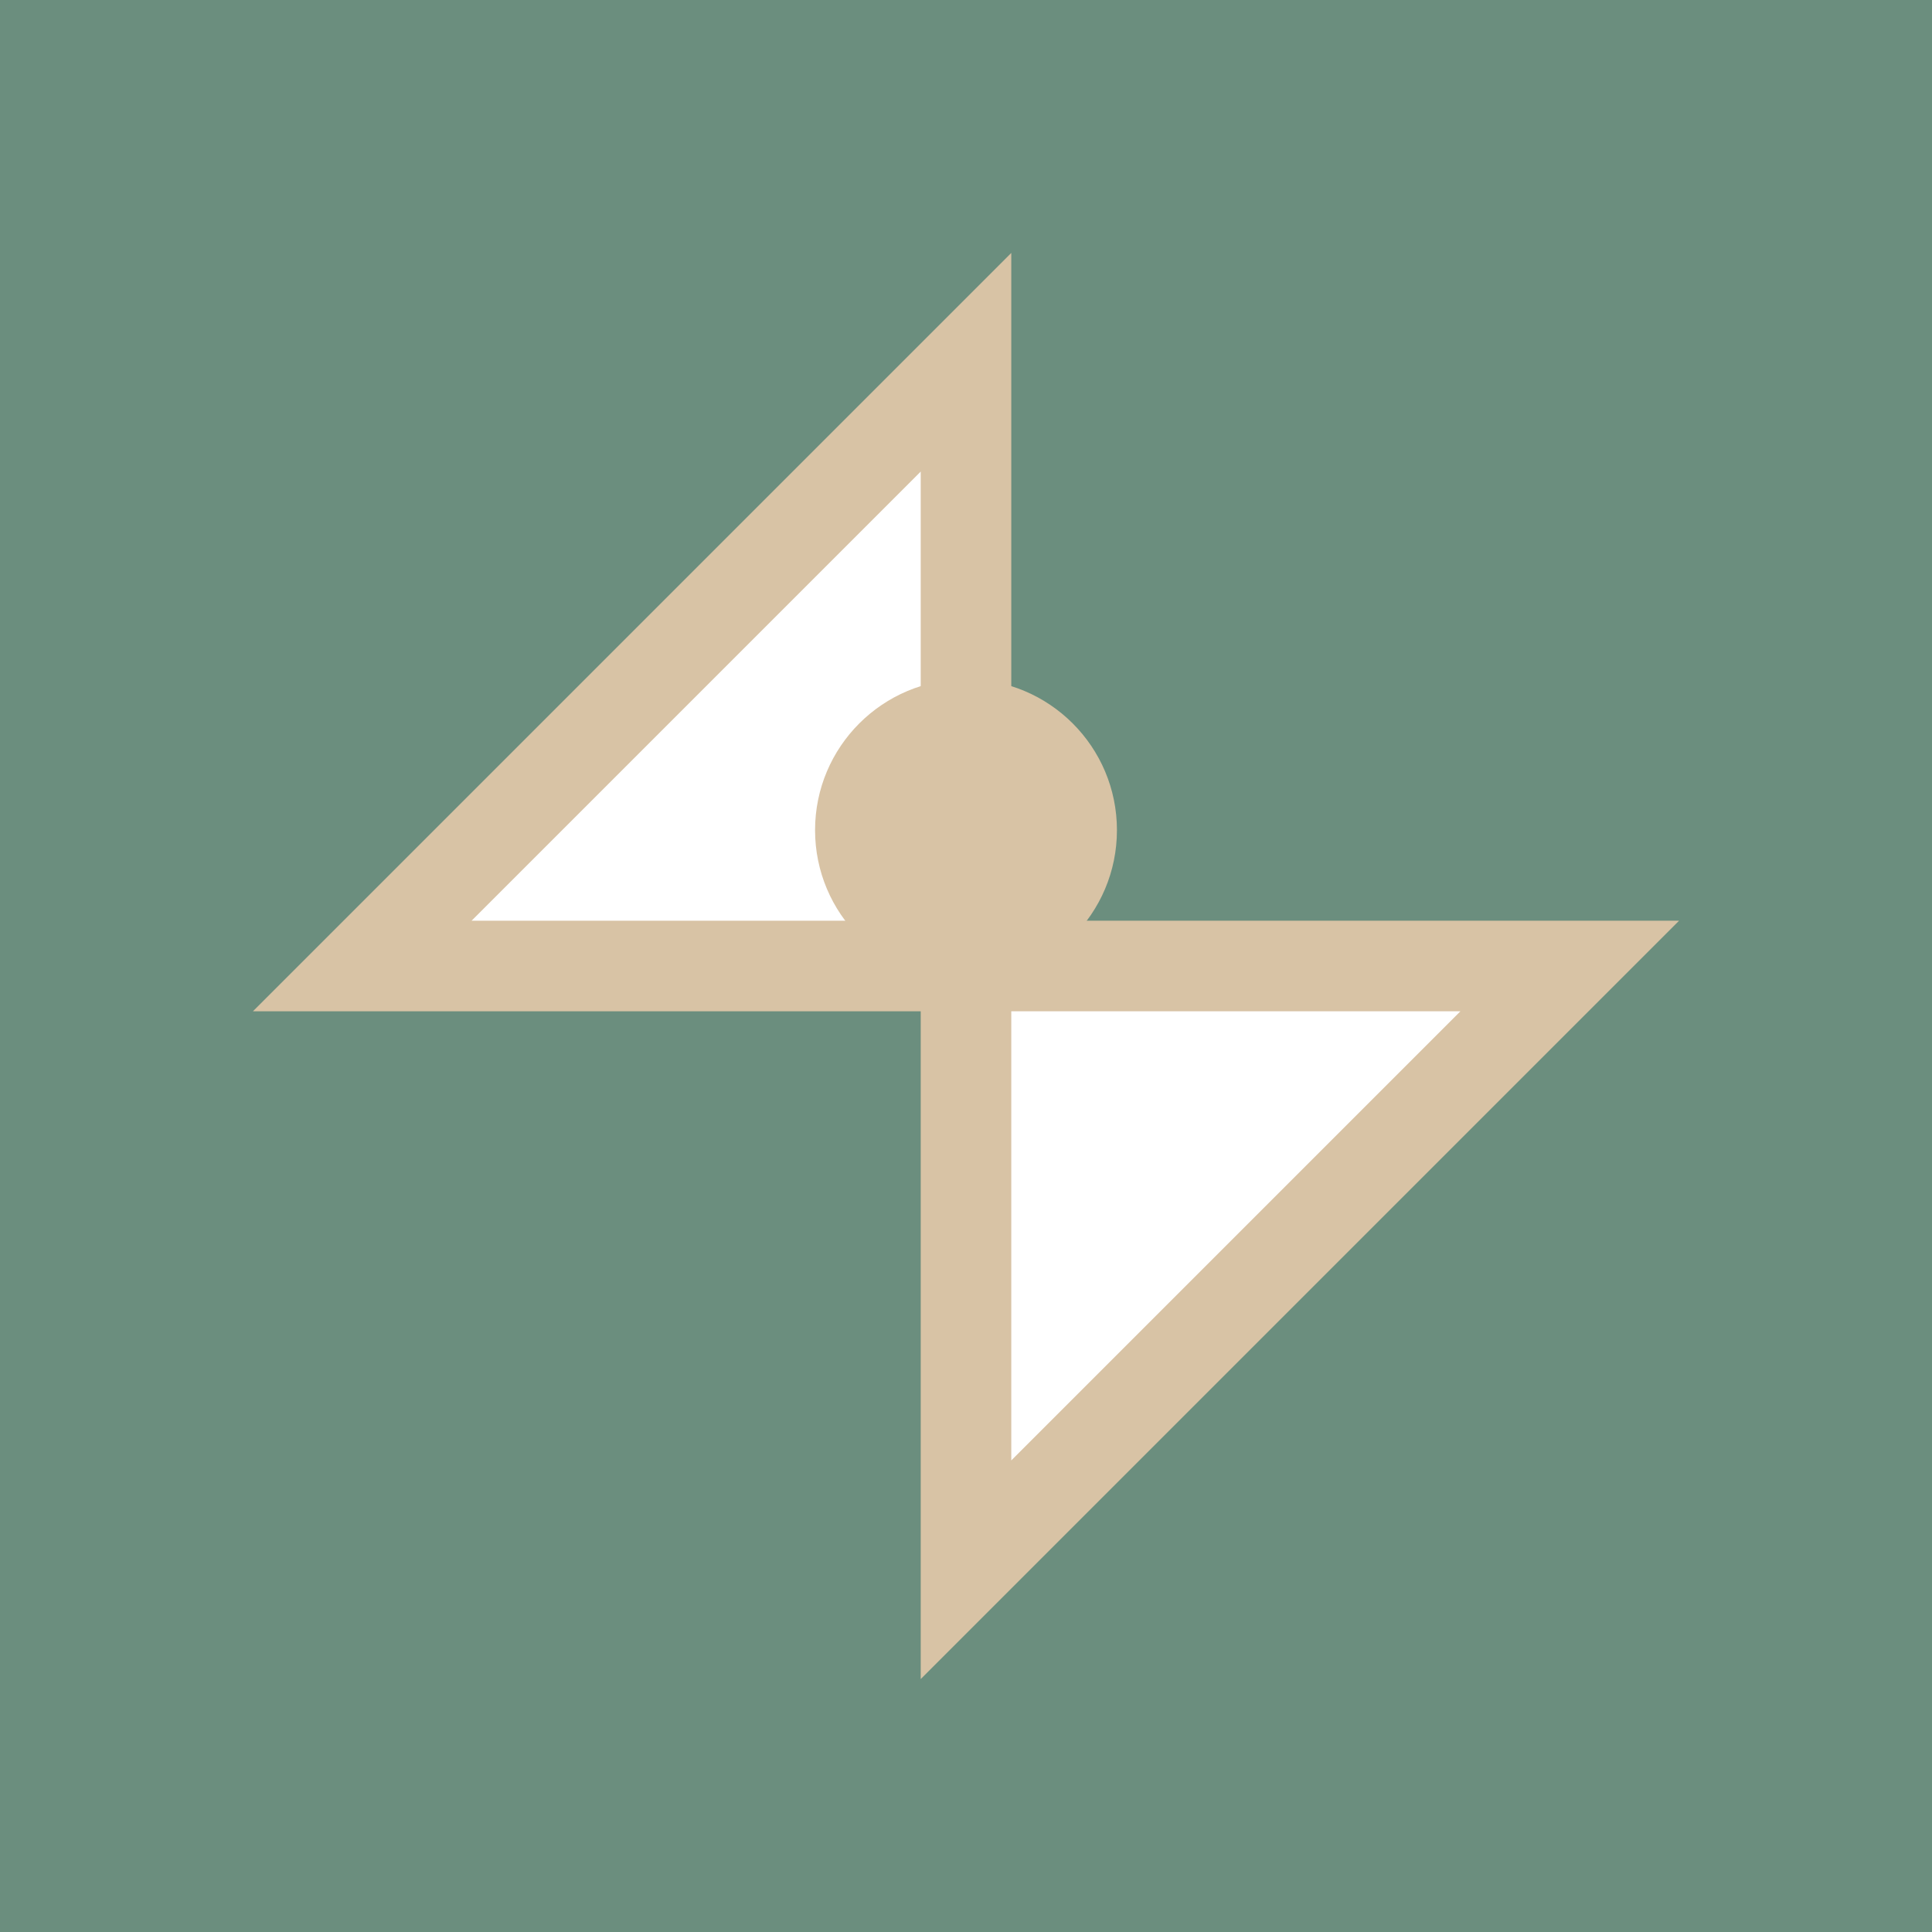
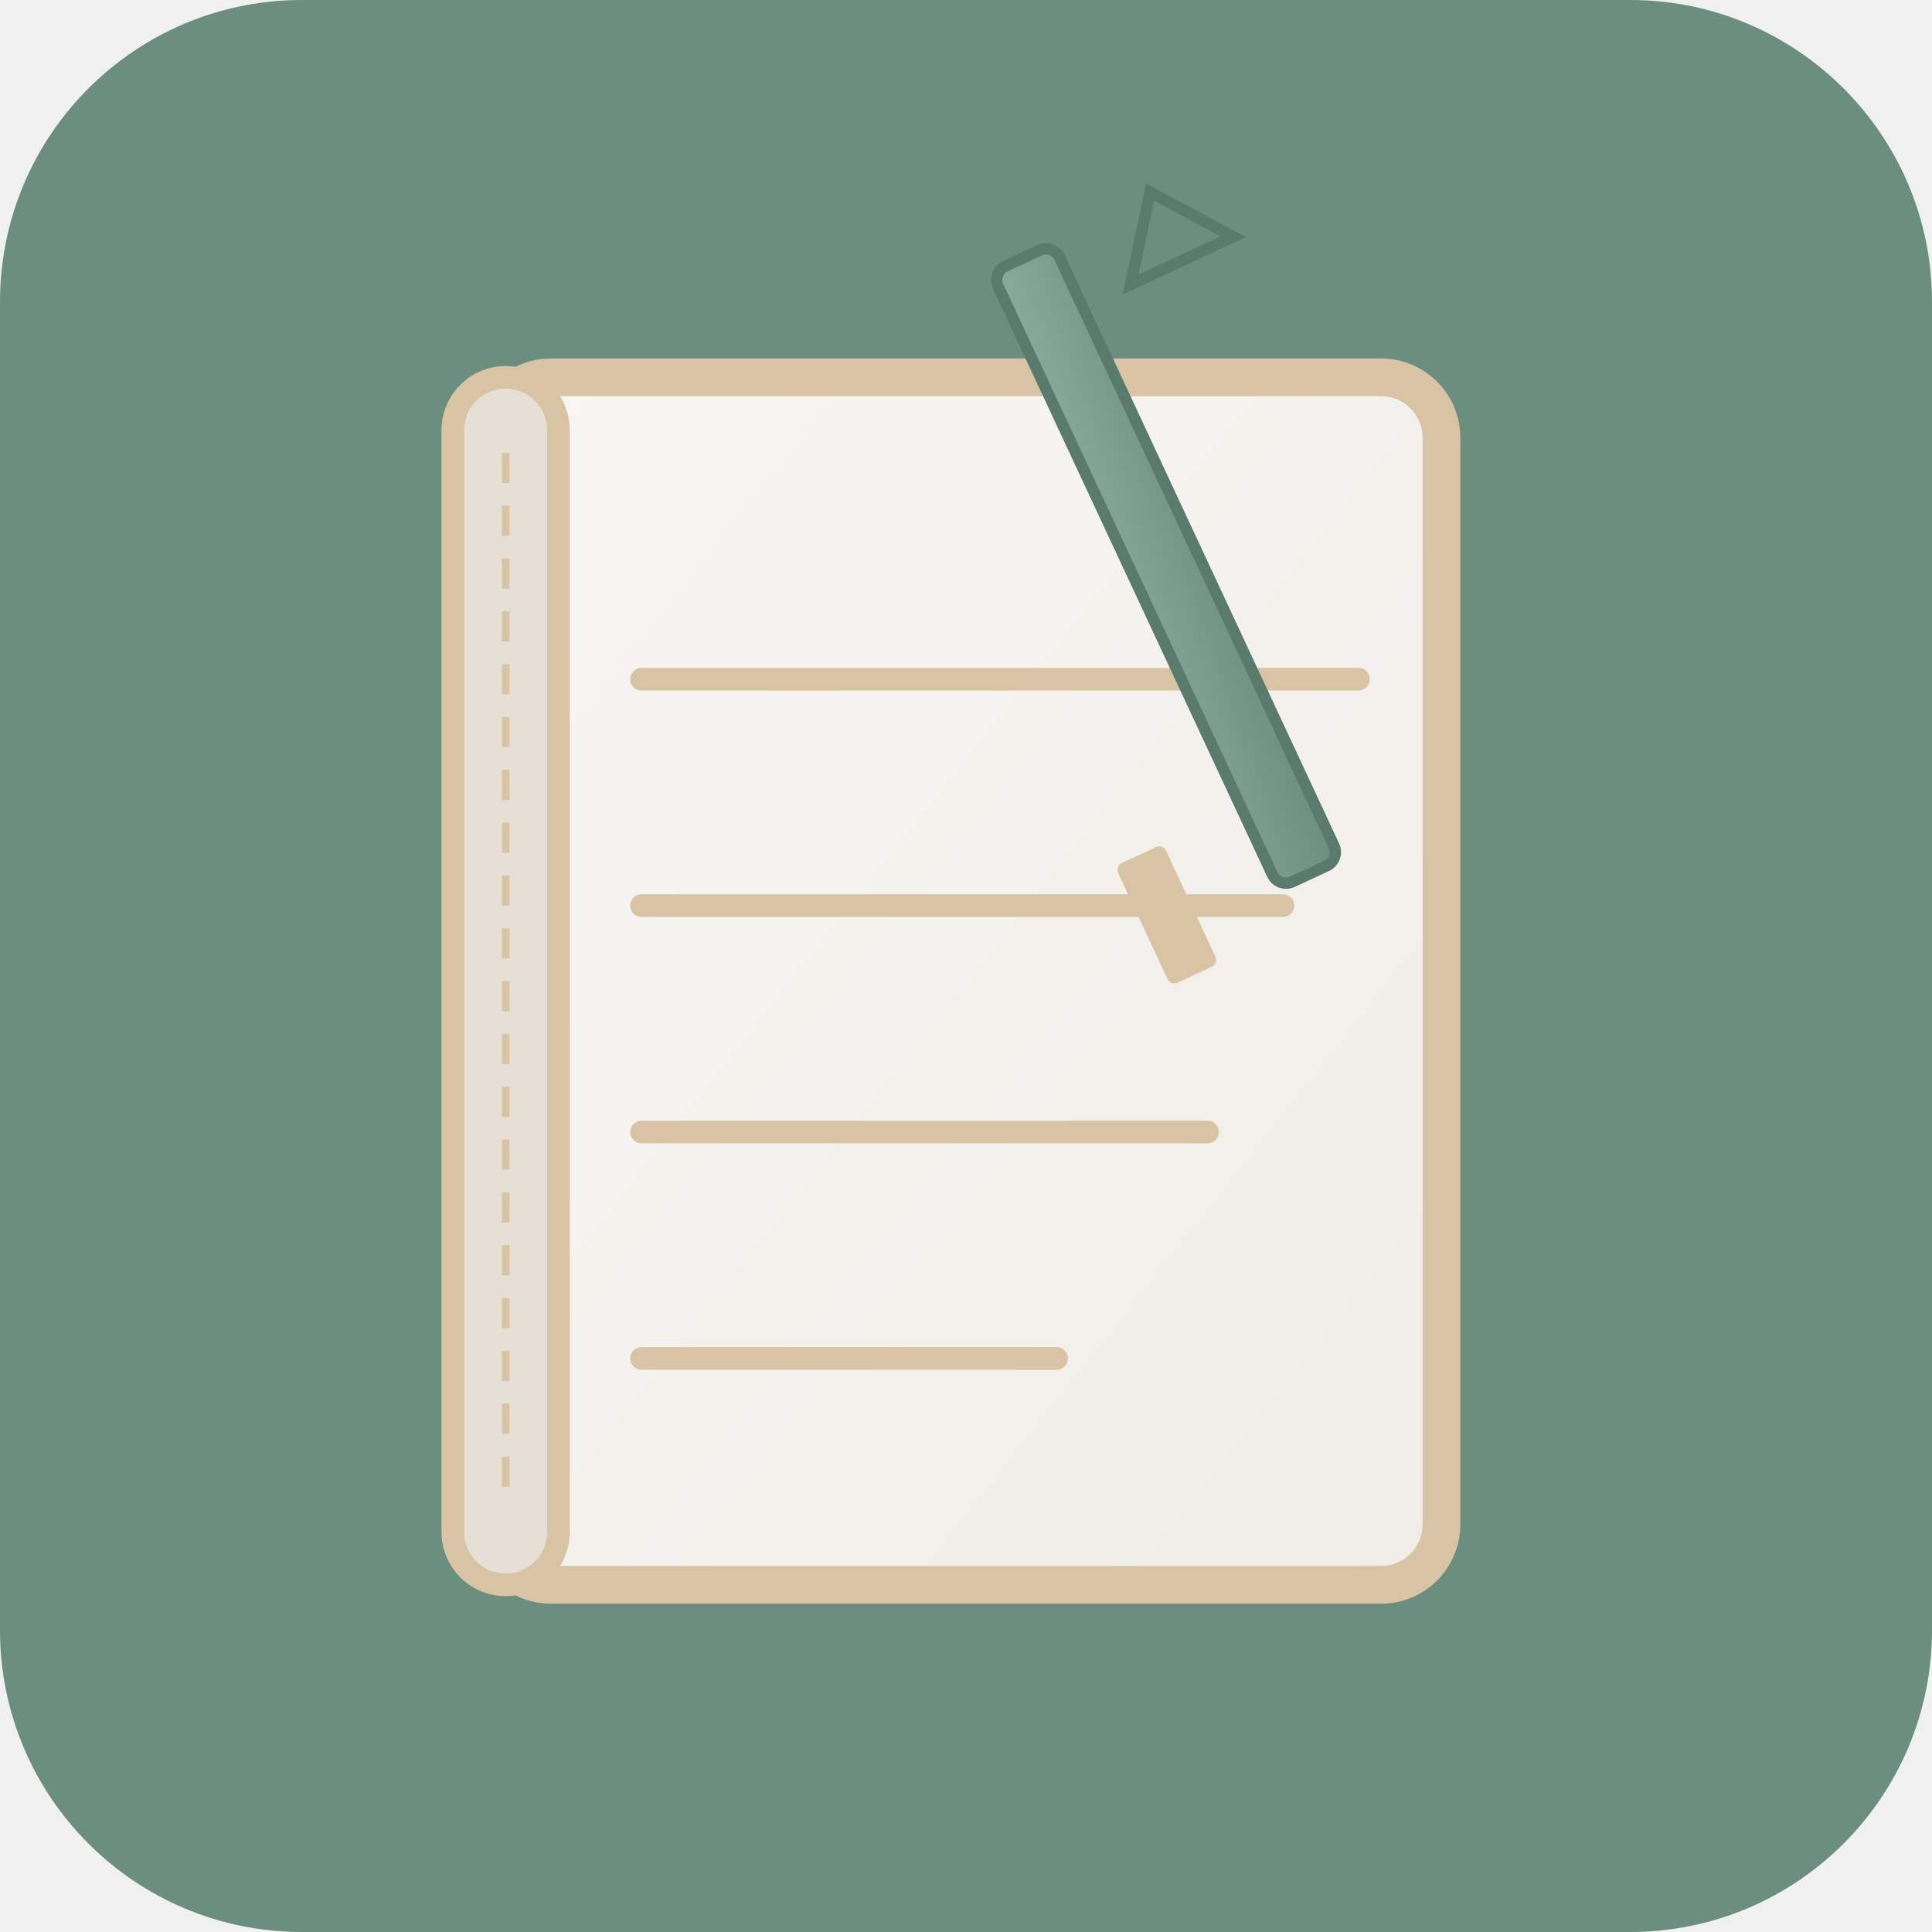
<svg xmlns="http://www.w3.org/2000/svg" viewBox="0 0 512 512" width="512" height="512">
-   <rect width="512" height="512" fill="#6B8E7E" />
-   <path d="M256 96 L96 256 L256 256 L256 416 L416 256 L256 256 Z" fill="white" stroke="#D8C3A5" stroke-width="24" />
-   <circle cx="256" cy="220" r="40" fill="#D8C3A5" />
+   <defs>
+     <linearGradient id="noteBg" x1="0%" y1="0%" x2="100%" y2="100%">
+       <stop offset="0%" style="stop-color:#F8F6F3" />
+       <stop offset="100%" style="stop-color:#F0EDE8" />
+     </linearGradient>
+     <linearGradient id="pen" x1="0%" y1="0%" x2="100%" y2="100%">
+       <stop offset="0%" style="stop-color:#8BAA9D" />
+       <stop offset="100%" style="stop-color:#6B8E7E" />
+     </linearGradient>
+   </defs>
+   <rect width="512" height="512" fill="#6B8E7E" rx="80" />
+   <rect x="130" y="100" width="252" height="320" rx="16" fill="url(#noteBg)" stroke="#D8C3A5" stroke-width="10" />
+   <rect x="120" y="100" width="28" height="320" rx="14" fill="#E5DFD6" stroke="#D8C3A5" stroke-width="6" />
+   <line x1="134" y1="120" x2="134" y2="400" stroke="#D8C3A5" stroke-width="2" stroke-dasharray="8 6" />
+   <line x1="170" y1="180" x2="360" y2="180" stroke="#D8C3A5" stroke-width="6" stroke-linecap="round" />
+   <line x1="170" y1="240" x2="340" y2="240" stroke="#D8C3A5" stroke-width="6" stroke-linecap="round" />
+   <line x1="170" y1="300" x2="320" y2="300" stroke="#D8C3A5" stroke-width="6" stroke-linecap="round" />
+   <line x1="170" y1="360" x2="280" y2="360" stroke="#D8C3A5" stroke-width="6" stroke-linecap="round" />
+   <rect x="300" y="60" width="18" height="180" rx="4" fill="url(#pen)" transform="rotate(-25 309 150)" stroke="#5A7A6D" stroke-width="3" />
+   <polygon points="309,50 324,70 294,70" fill="#6B8E7E" stroke="#5A7A6D" stroke-width="3" transform="rotate(-25 309 60)" />
+   <rect x="302" y="225" width="14" height="35" rx="2" fill="#D8C3A5" transform="rotate(-25 309 242)" />
</svg>
